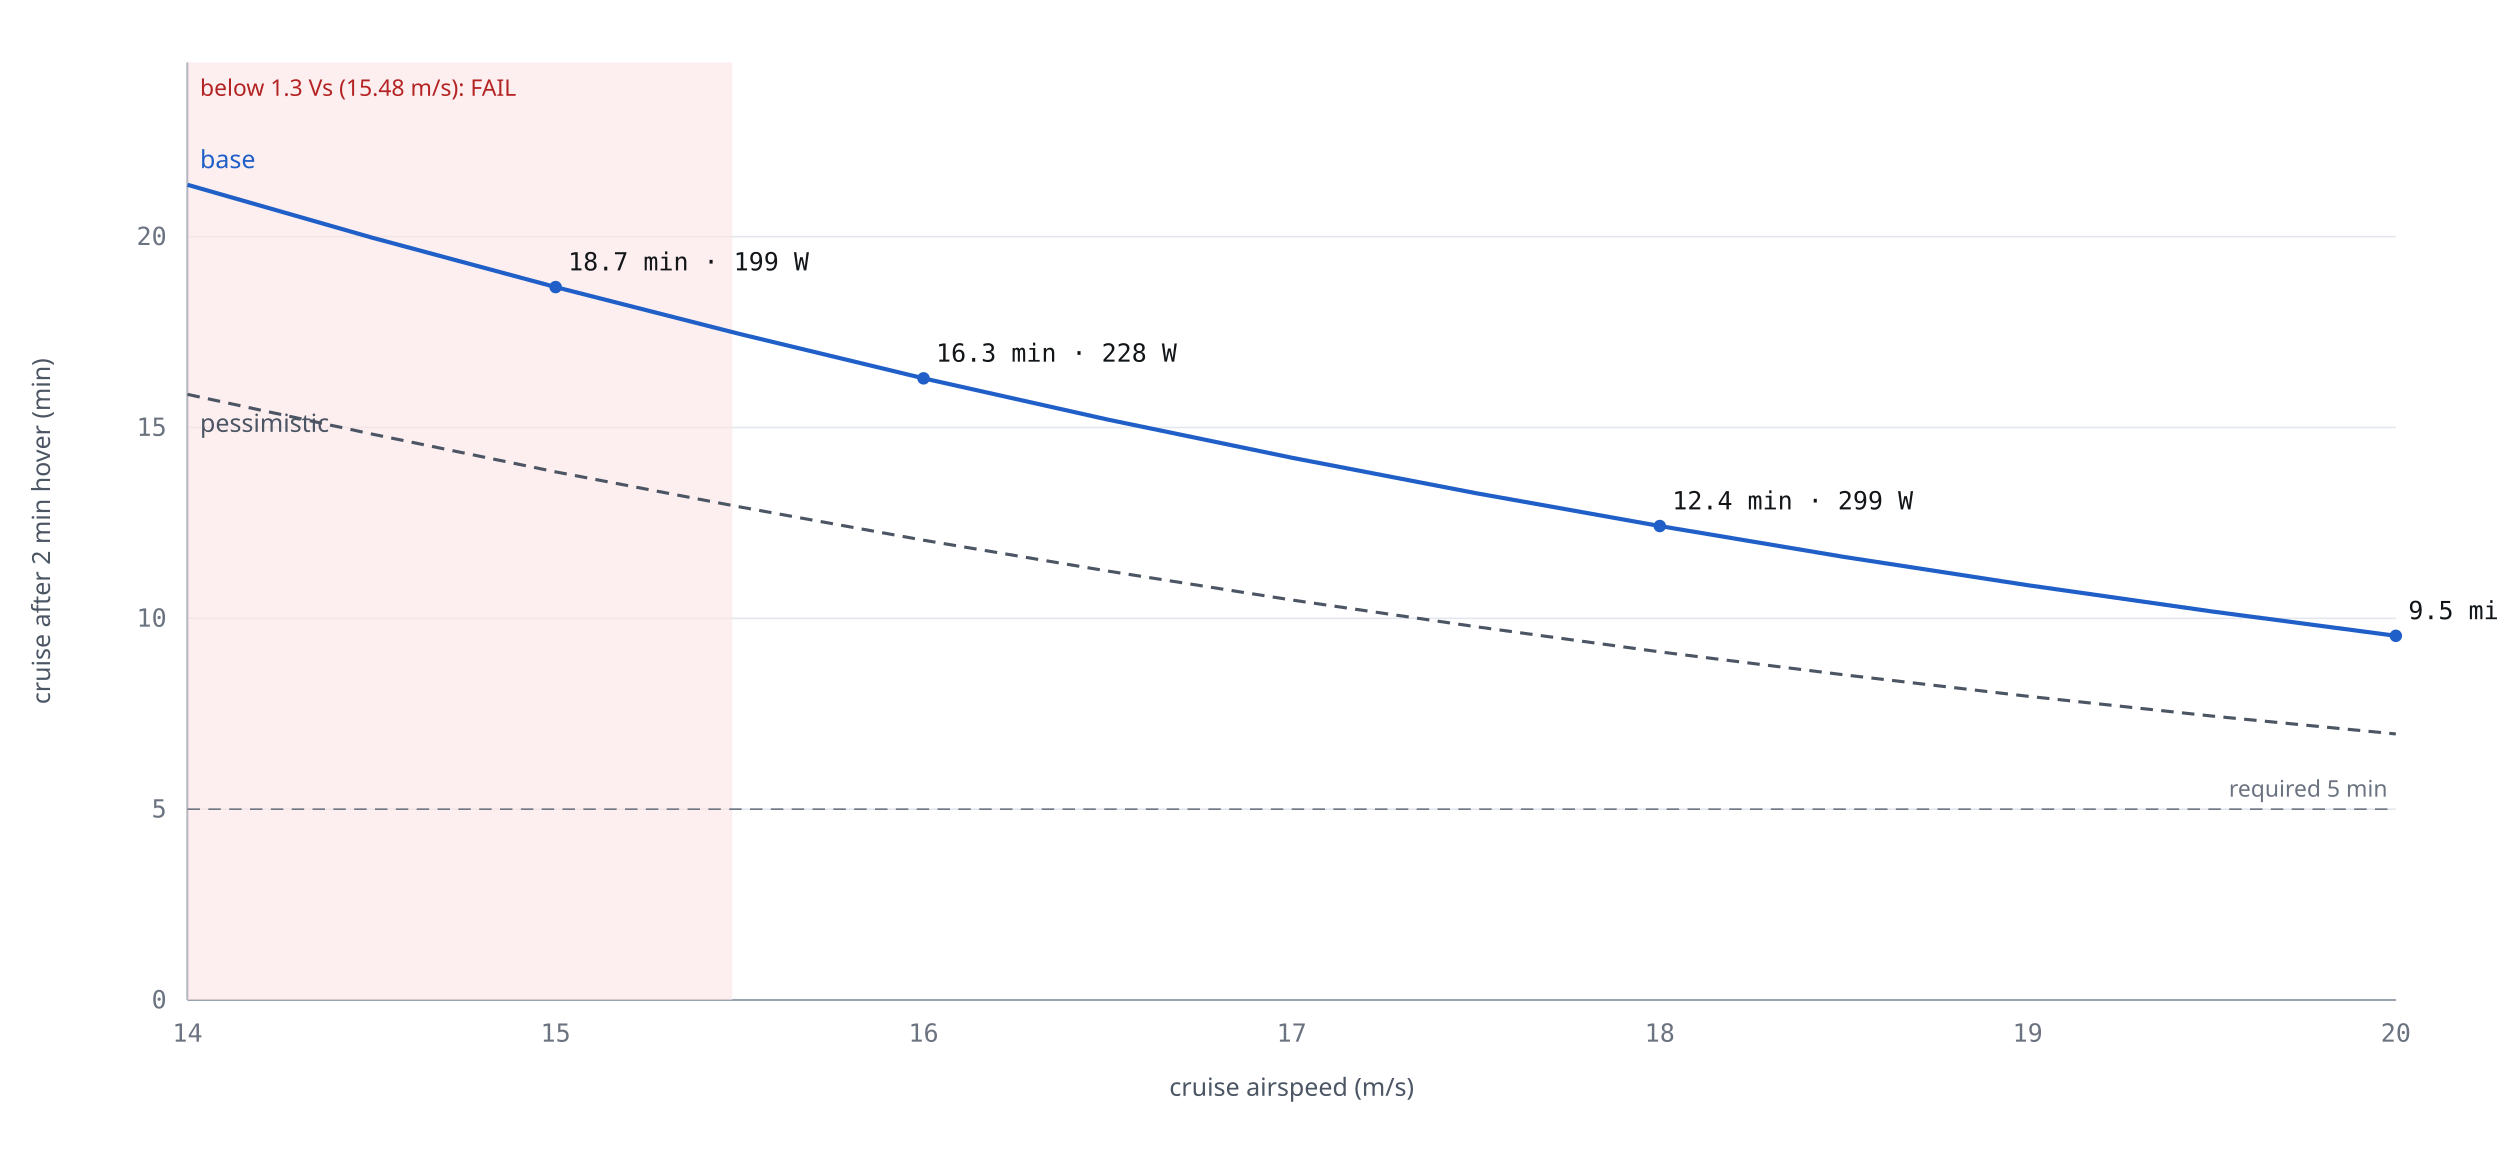
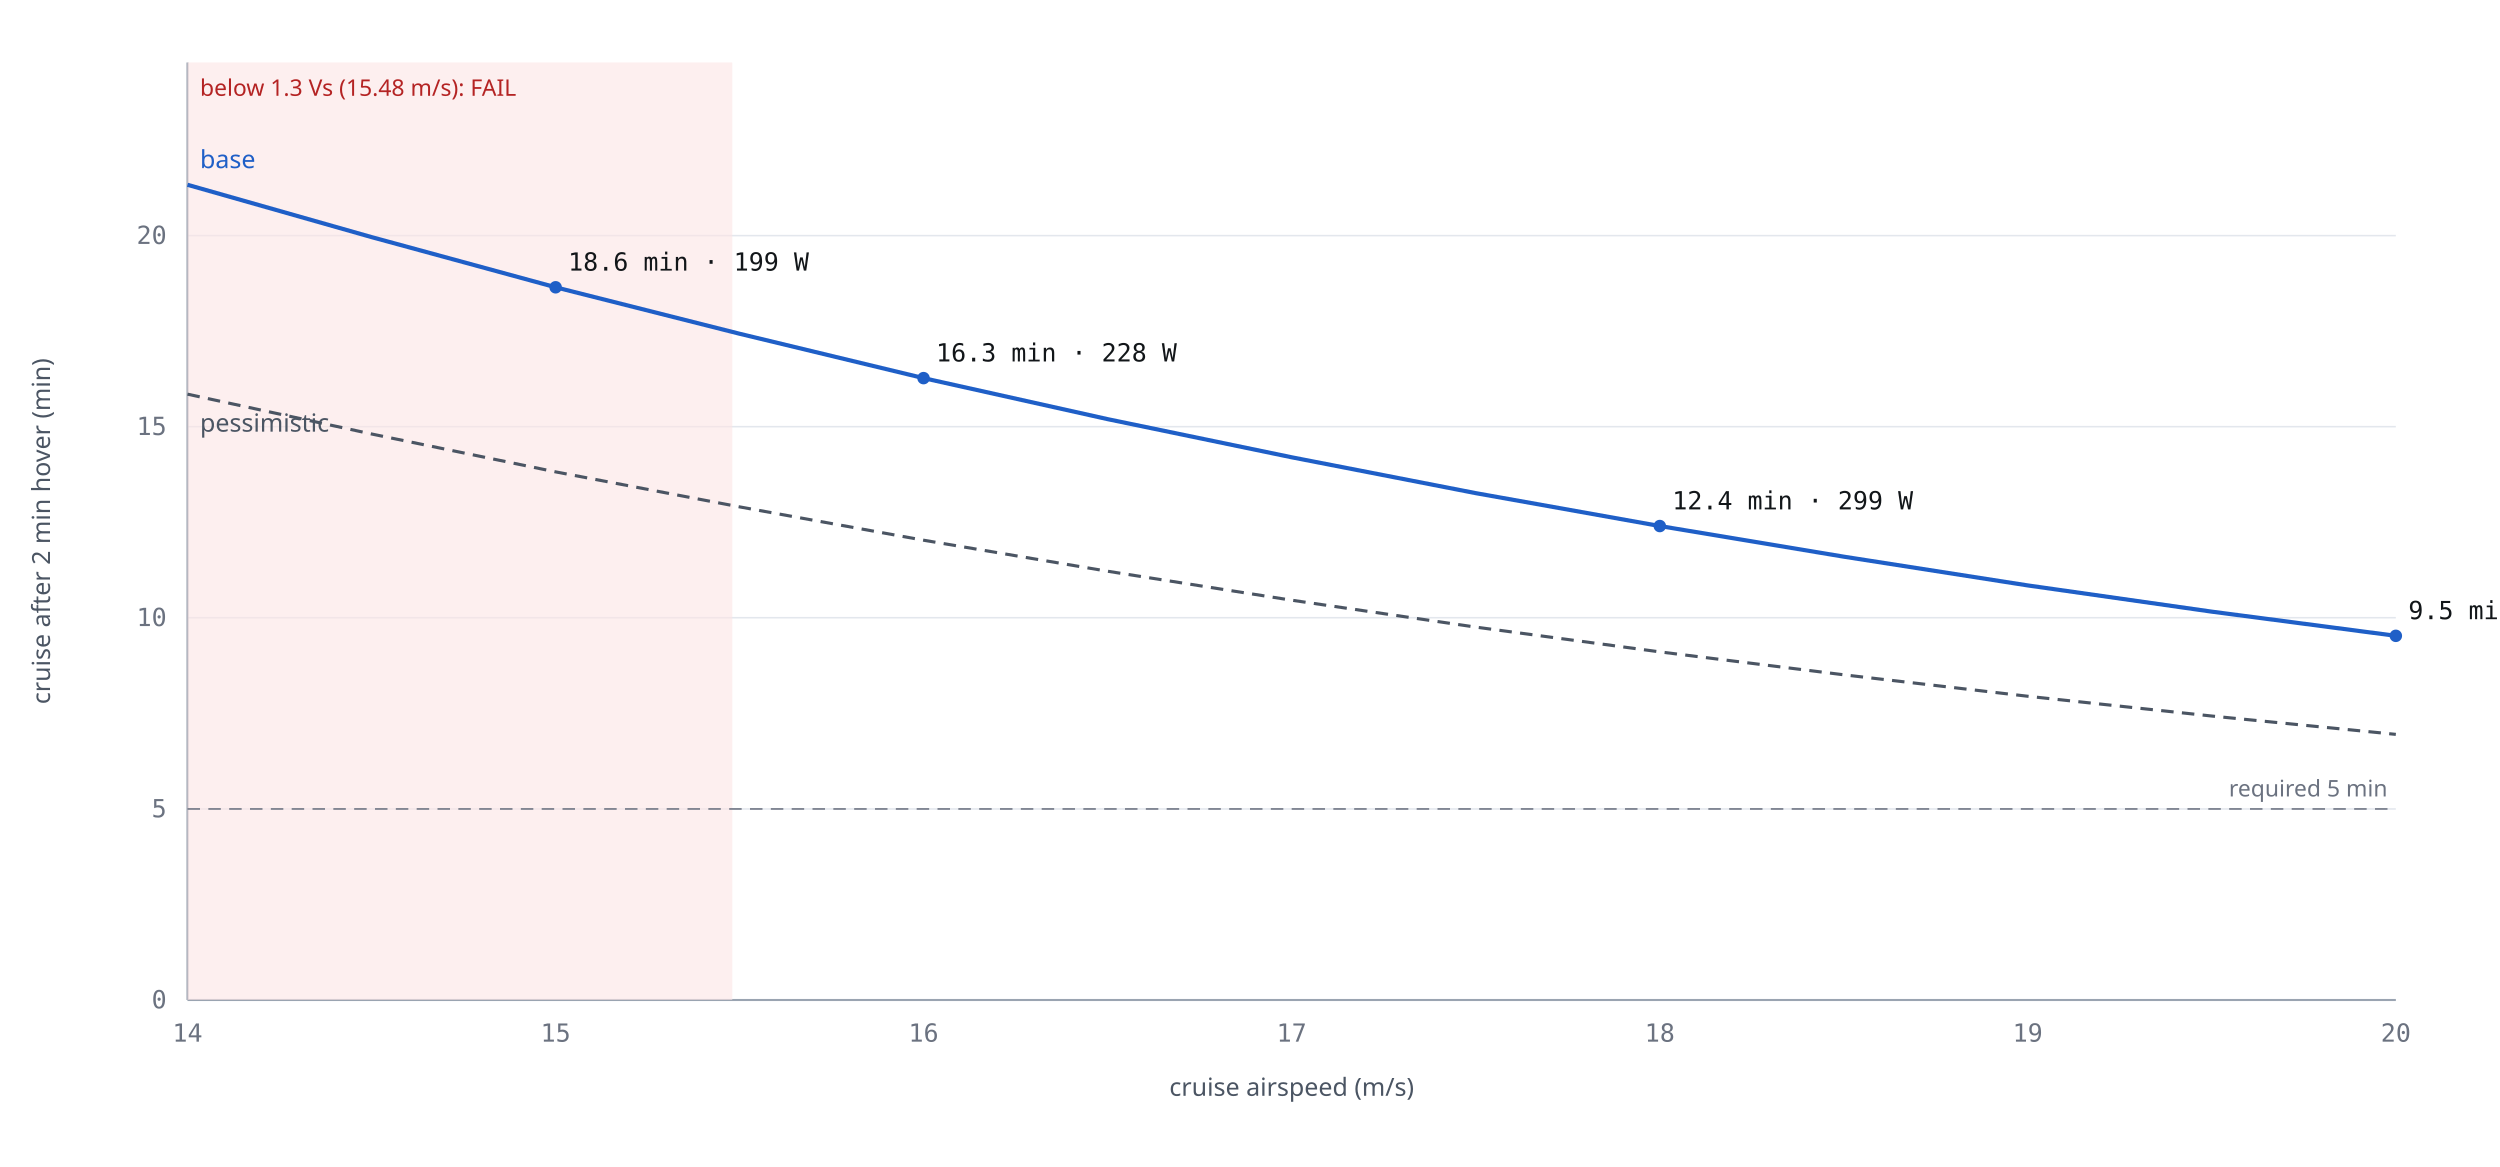
<svg xmlns="http://www.w3.org/2000/svg" viewBox="0 0 1200 560" font-family="IBM Plex Sans, system-ui, sans-serif">
  <line x1="90" y1="480.0" x2="1150" y2="480.0" stroke="#E3E7ED" stroke-width="0.75" />
  <text x="80" y="484.0" font-size="12" font-family="IBM Plex Mono, monospace" fill="#6B7280" text-anchor="end">0</text>
-   <line x1="90" y1="388.4" x2="1150" y2="388.4" stroke="#E3E7ED" stroke-width="0.75" />
-   <text x="80" y="392.4" font-size="12" font-family="IBM Plex Mono, monospace" fill="#6B7280" text-anchor="end">5</text>
-   <line x1="90" y1="296.8" x2="1150" y2="296.8" stroke="#E3E7ED" stroke-width="0.75" />
-   <text x="80" y="300.8" font-size="12" font-family="IBM Plex Mono, monospace" fill="#6B7280" text-anchor="end">10</text>
-   <line x1="90" y1="205.2" x2="1150" y2="205.2" stroke="#E3E7ED" stroke-width="0.75" />
-   <text x="80" y="209.2" font-size="12" font-family="IBM Plex Mono, monospace" fill="#6B7280" text-anchor="end">15</text>
-   <line x1="90" y1="113.6" x2="1150" y2="113.6" stroke="#E3E7ED" stroke-width="0.75" />
-   <text x="80" y="117.6" font-size="12" font-family="IBM Plex Mono, monospace" fill="#6B7280" text-anchor="end">20</text>
+   <line x1="90" y1="388.3" x2="1150" y2="388.3" stroke="#E3E7ED" stroke-width="0.75" />
+   <text x="80" y="392.3" font-size="12" font-family="IBM Plex Mono, monospace" fill="#6B7280" text-anchor="end">5</text>
+   <line x1="90" y1="296.5" x2="1150" y2="296.5" stroke="#E3E7ED" stroke-width="0.75" />
+   <text x="80" y="300.5" font-size="12" font-family="IBM Plex Mono, monospace" fill="#6B7280" text-anchor="end">10</text>
+   <line x1="90" y1="204.8" x2="1150" y2="204.8" stroke="#E3E7ED" stroke-width="0.75" />
+   <text x="80" y="208.8" font-size="12" font-family="IBM Plex Mono, monospace" fill="#6B7280" text-anchor="end">15</text>
+   <line x1="90" y1="113.1" x2="1150" y2="113.1" stroke="#E3E7ED" stroke-width="0.75" />
+   <text x="80" y="117.1" font-size="12" font-family="IBM Plex Mono, monospace" fill="#6B7280" text-anchor="end">20</text>
  <text x="90.0" y="500" font-size="12" font-family="IBM Plex Mono, monospace" fill="#6B7280" text-anchor="middle">14</text>
  <text x="266.7" y="500" font-size="12" font-family="IBM Plex Mono, monospace" fill="#6B7280" text-anchor="middle">15</text>
  <text x="443.3" y="500" font-size="12" font-family="IBM Plex Mono, monospace" fill="#6B7280" text-anchor="middle">16</text>
  <text x="620.0" y="500" font-size="12" font-family="IBM Plex Mono, monospace" fill="#6B7280" text-anchor="middle">17</text>
  <text x="796.7" y="500" font-size="12" font-family="IBM Plex Mono, monospace" fill="#6B7280" text-anchor="middle">18</text>
  <text x="973.3" y="500" font-size="12" font-family="IBM Plex Mono, monospace" fill="#6B7280" text-anchor="middle">19</text>
  <text x="1150.0" y="500" font-size="12" font-family="IBM Plex Mono, monospace" fill="#6B7280" text-anchor="middle">20</text>
  <line x1="90" y1="480" x2="1150" y2="480" stroke="#9AA4B1" stroke-width="1" />
  <line x1="90" y1="30" x2="90" y2="480" stroke="#9AA4B1" stroke-width="1" />
  <text x="620.0" y="526" font-size="12" fill="#4B5563" text-anchor="middle">cruise airspeed (m/s)</text>
  <text x="24" y="255.0" font-size="12" fill="#4B5563" text-anchor="middle" transform="rotate(-90 24 255.0)">cruise after 2 min hover (min)</text>
  <rect x="90" y="30" width="261.5" height="450" fill="#FBE4E4" opacity="0.6" />
  <text x="96" y="46" font-size="11" fill="#B42323">below 1.3 Vs (15.48 m/s): FAIL</text>
-   <line x1="90" y1="388.4" x2="1150" y2="388.4" stroke="#6B7280" stroke-width="0.75" stroke-dasharray="6 4" />
-   <text x="1146" y="382.4" font-size="11" fill="#6B7280" text-anchor="end">required 5 min</text>
-   <polyline points="90.0,88.7 178.3,114.0 266.7,137.8 355.0,160.3 443.3,181.6 531.7,201.4 620.0,219.7 708.3,236.7 796.7,252.5 885.0,267.3 973.3,280.9 1061.7,293.5 1150.0,305.2" fill="none" stroke="#1F5FC7" stroke-width="2" />
-   <polyline points="90.0,189.3 178.3,208.3 266.7,226.5 355.0,243.3 443.3,259.3 531.7,274.1 620.0,288.0 708.3,300.8 796.7,312.9 885.0,323.9 973.3,334.2 1061.7,343.7 1150.0,352.3" fill="none" stroke="#4B5563" stroke-width="1.5" stroke-dasharray="6 4" />
+   <line x1="90" y1="388.3" x2="1150" y2="388.3" stroke="#6B7280" stroke-width="0.75" stroke-dasharray="6 4" />
+   <text x="1146" y="382.3" font-size="11" fill="#6B7280" text-anchor="end">required 5 min</text>
+   <polyline points="90.0,88.7 178.3,113.8 266.7,137.9 355.0,160.2 443.3,181.5 531.7,201.2 620.0,219.5 708.3,236.7 796.7,252.5 885.0,267.2 973.3,281.0 1061.7,293.6 1150.0,305.2" fill="none" stroke="#1F5FC7" stroke-width="2" />
+   <polyline points="90.0,189.2 178.3,208.3 266.7,226.5 355.0,243.3 443.3,259.3 531.7,274.2 620.0,288.1 708.3,301.0 796.7,312.9 885.0,323.9 973.3,334.2 1061.7,343.7 1150.0,352.5" fill="none" stroke="#4B5563" stroke-width="1.5" stroke-dasharray="6 4" />
  <text x="96.0" y="80.7" font-size="12" fill="#1F5FC7">base</text>
-   <text x="96.0" y="207.3" font-size="12" fill="#4B5563">pessimistic</text>
-   <circle cx="266.7" cy="137.8" r="3" fill="#1F5FC7" />
-   <text x="272.7" y="129.8" font-size="12" font-family="IBM Plex Mono, monospace" fill="#121619">18.7 min · 199 W</text>
-   <circle cx="443.3" cy="181.6" r="3" fill="#1F5FC7" />
-   <text x="449.3" y="173.6" font-size="12" font-family="IBM Plex Mono, monospace" fill="#121619">16.3 min · 228 W</text>
+   <text x="96.0" y="207.2" font-size="12" fill="#4B5563">pessimistic</text>
+   <circle cx="266.7" cy="137.9" r="3" fill="#1F5FC7" />
+   <text x="272.7" y="129.9" font-size="12" font-family="IBM Plex Mono, monospace" fill="#121619">18.6 min · 199 W</text>
+   <circle cx="443.3" cy="181.5" r="3" fill="#1F5FC7" />
+   <text x="449.3" y="173.5" font-size="12" font-family="IBM Plex Mono, monospace" fill="#121619">16.3 min · 228 W</text>
  <circle cx="796.7" cy="252.5" r="3" fill="#1F5FC7" />
  <text x="802.7" y="244.5" font-size="12" font-family="IBM Plex Mono, monospace" fill="#121619">12.4 min · 299 W</text>
  <circle cx="1150.0" cy="305.2" r="3" fill="#1F5FC7" />
-   <text x="1156.0" y="297.2" font-size="12" font-family="IBM Plex Mono, monospace" fill="#121619">9.5 min · 389 W</text>
+   <text x="1156.0" y="297.2" font-size="12" font-family="IBM Plex Mono, monospace" fill="#121619">9.5 min · 390 W</text>
</svg>
